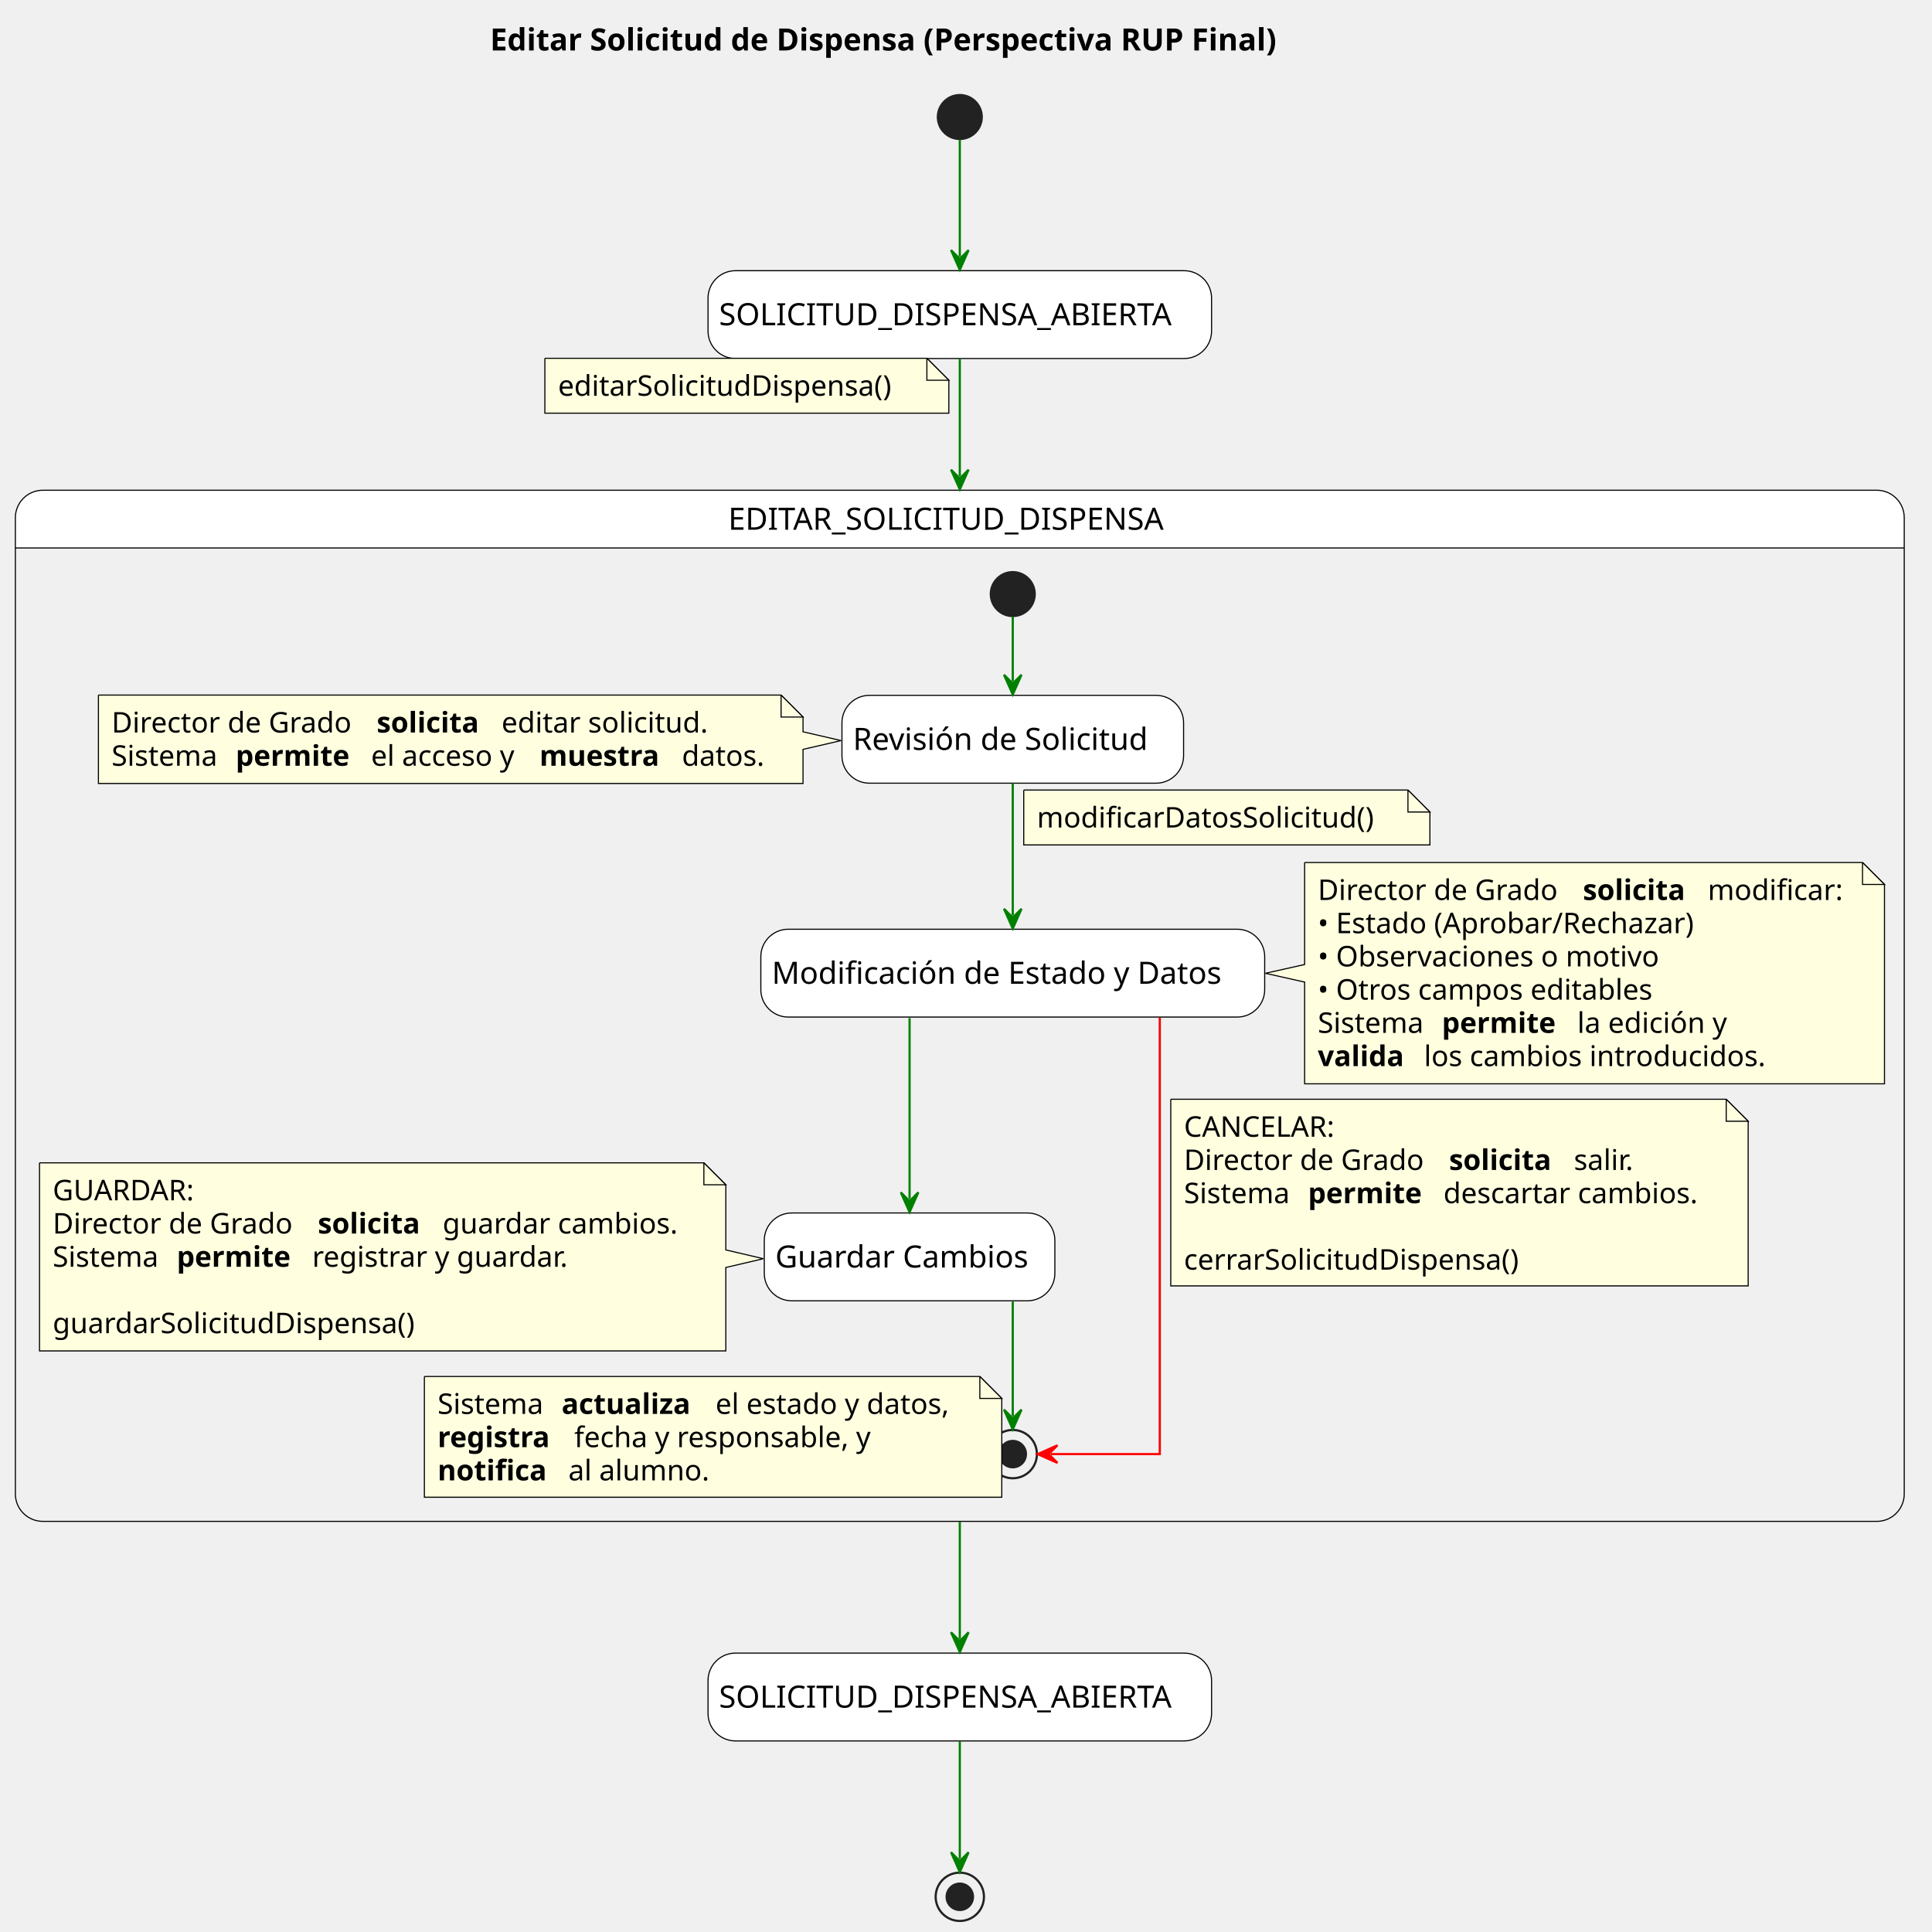
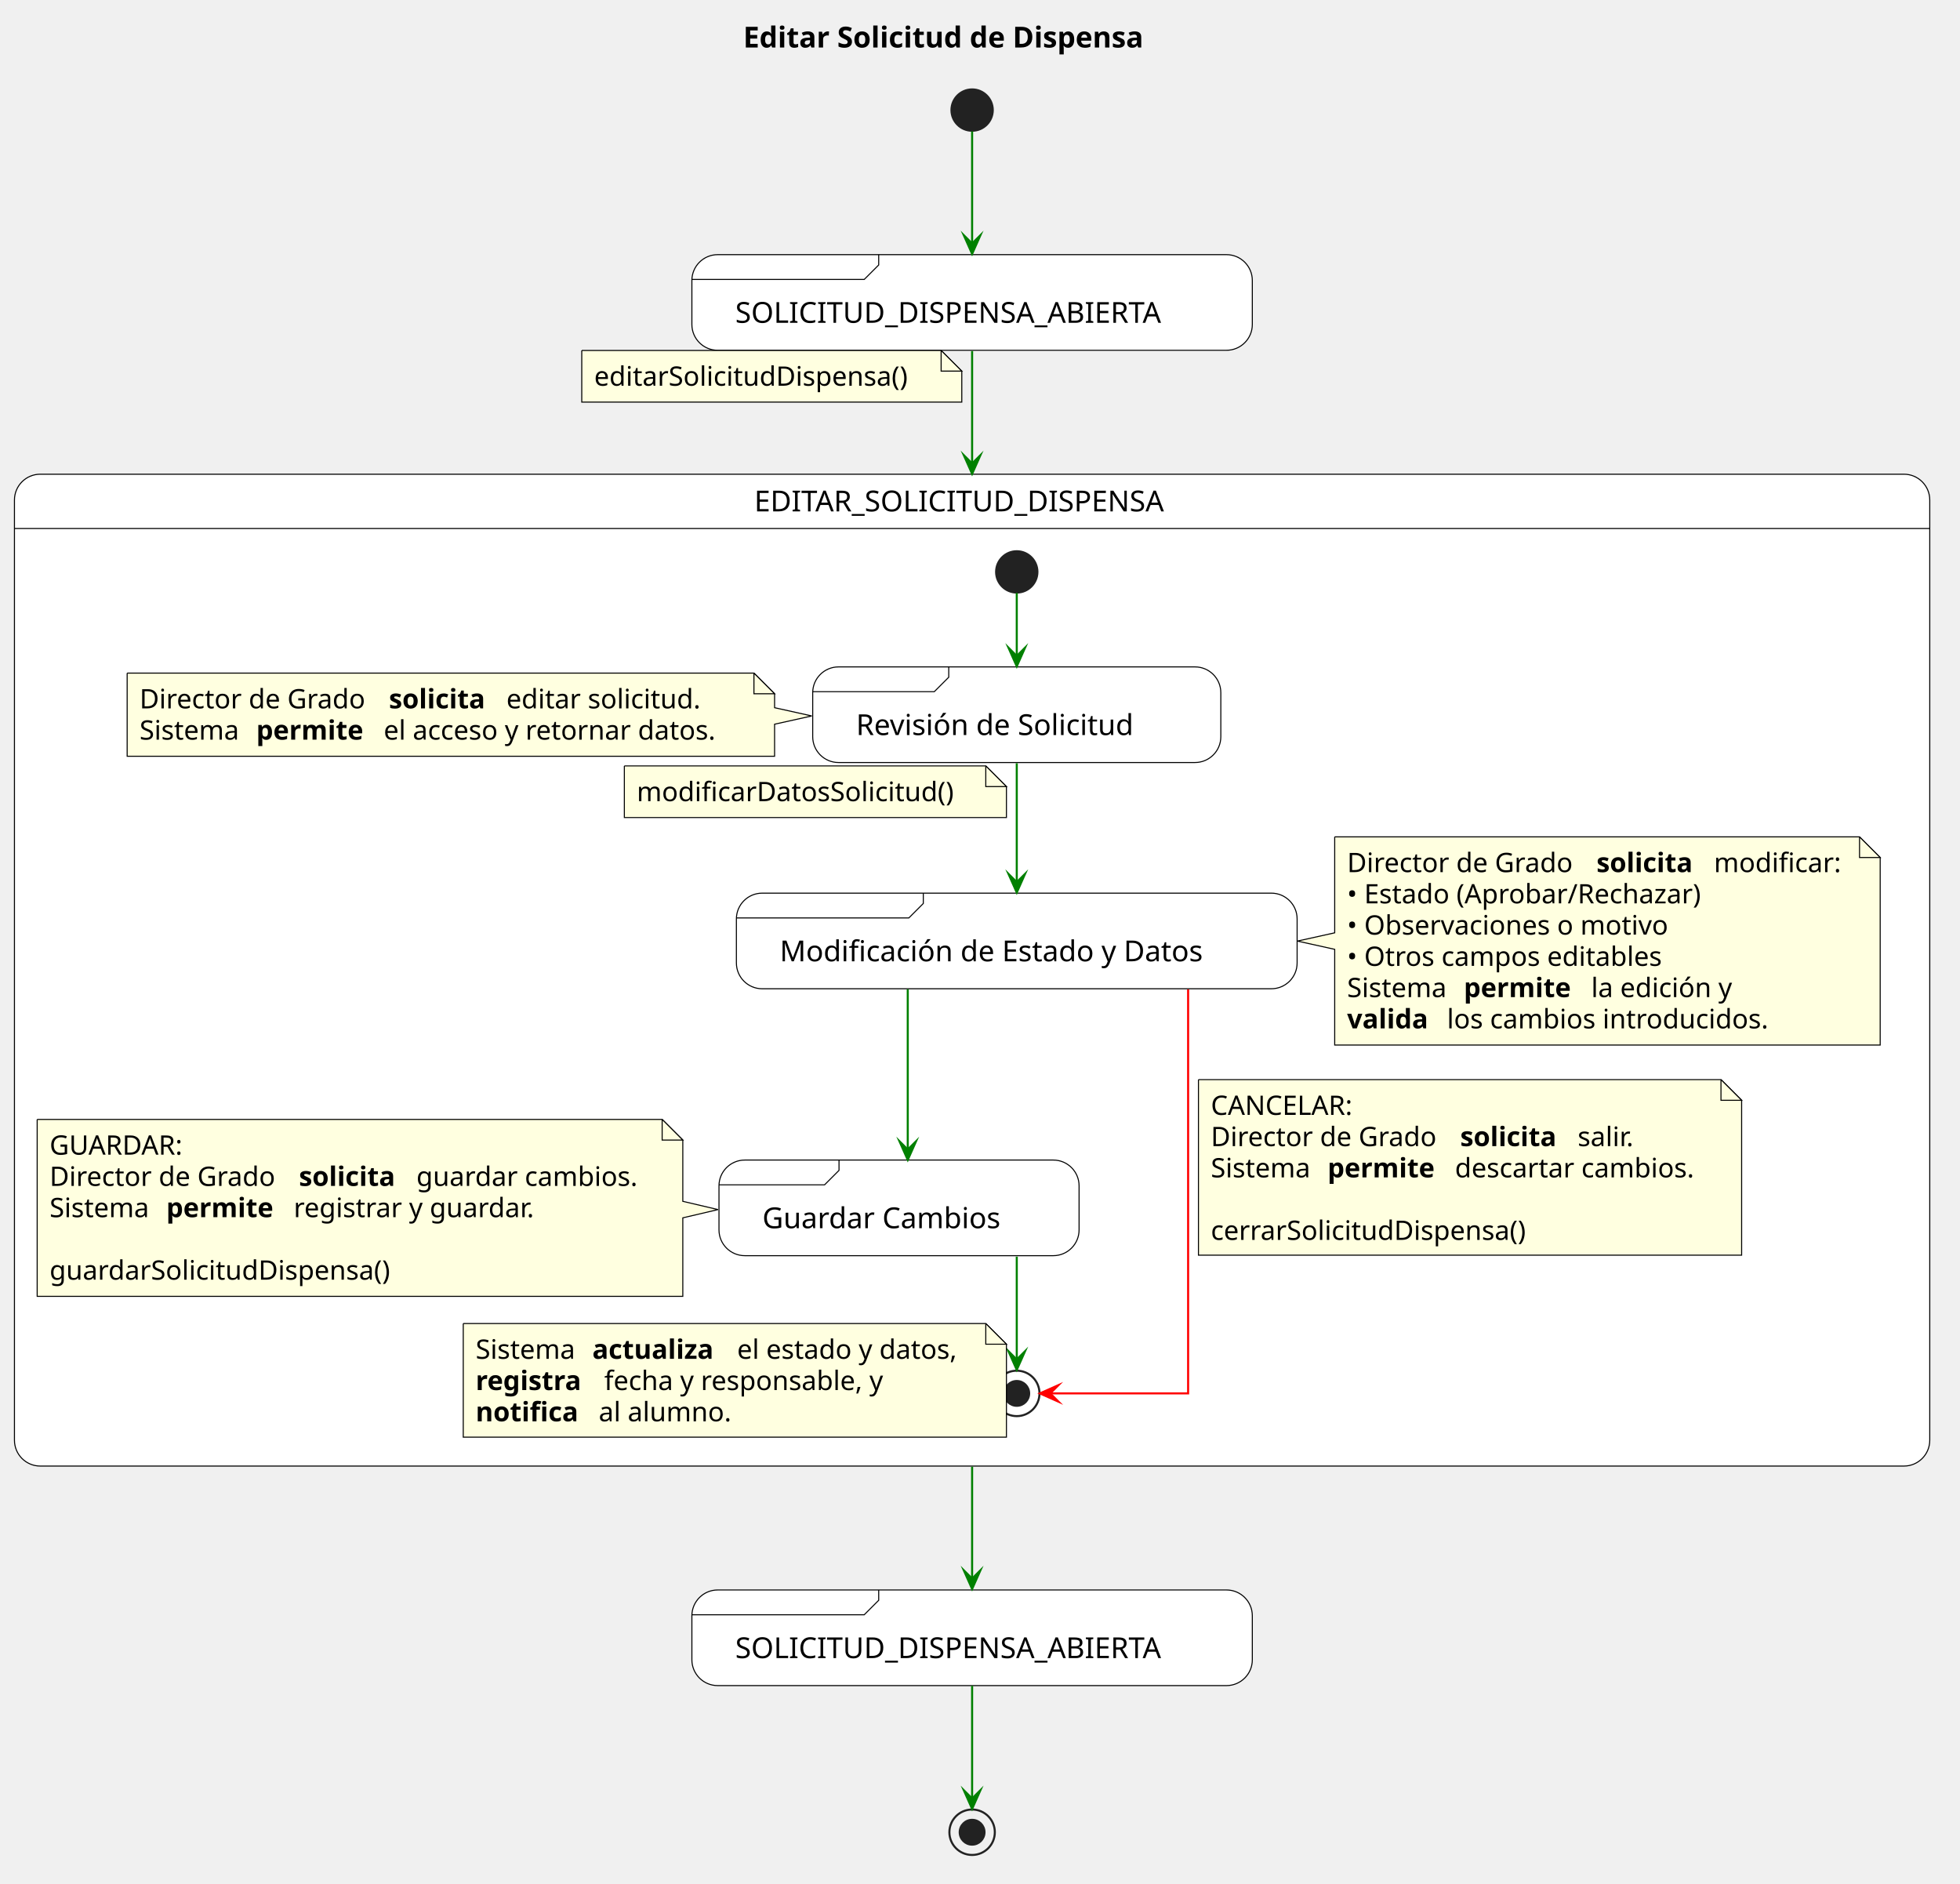
- <svg xmlns="http://www.w3.org/2000/svg" contentStyleType="text/css" data-diagram-type="STATE" height="880px" preserveAspectRatio="none" style="width:880px;height:880px;background:#FFFFFF;" version="1.1" viewBox="0 0 880 880" width="880px" zoomAndPan="magnify">
+ <svg xmlns="http://www.w3.org/2000/svg" version="1.1" data-diagram-type="STATE" style="width:949px;height:912px;background:#FFFFFF;" width="949px" height="912px" viewBox="0 0 949 912" zoomAndPan="magnify" preserveAspectRatio="none" contentStyleType="text/css">
  <defs />
  <g>
    <g class="title" data-source-line="1">
-       <text fill="#000000" font-family="sans-serif" font-size="14" font-weight="bold" lengthAdjust="spacing" textLength="413.937" x="223.209" y="22.995">Editar Solicitud de Dispensa (Perspectiva RUP Final)</text>
+       <text x="359.848" y="22.995" fill="#000000" font-size="14" lengthAdjust="spacing" textLength="222.66" font-weight="700" font-family="sans-serif">Editar Solicitud de Dispensa</text>
    </g>
-     <rect fill="#FFFFFF" height="40" rx="12.5" ry="12.5" style="stroke:#000000;stroke-width:0.5;" width="229.352" x="322.5" y="123.297" />
-     <text fill="#000000" font-family="sans-serif" font-size="14" lengthAdjust="spacing" textLength="219.352" x="327.5" y="148.144">SOLICITUD_DISPENSA_ABIERTA</text>
-     <rect fill="#FFFFFF" height="40" rx="12.5" ry="12.5" style="stroke:#000000;stroke-width:0.5;" width="229.352" x="322.5" y="752.967" />
-     <text fill="#000000" font-family="sans-serif" font-size="14" lengthAdjust="spacing" textLength="219.352" x="327.5" y="777.814">SOLICITUD_DISPENSA_ABIERTA</text>
-     <path d="M19.5,223.297 L854.855,223.297 A12.5,12.5 0 0 1 867.355,235.797 L867.355,249.594 L7,249.594 L7,235.797 A12.5,12.5 0 0 1 19.5,223.297" fill="#FFFFFF" />
-     <rect fill="none" height="469.667" rx="12.5" ry="12.5" style="stroke:#000000;stroke-width:0.5;" width="860.355" x="7" y="223.297" />
-     <line style="stroke:#000000;stroke-width:0.5;" x1="7" x2="867.355" y1="249.594" y2="249.594" />
-     <text fill="#000000" font-family="sans-serif" font-size="14" lengthAdjust="spacing" textLength="210.95" x="331.702" y="241.292">EDITAR_SOLICITUD_DISPENSA</text>
-     <rect fill="#FFFFFF" height="40" rx="12.5" ry="12.5" style="stroke:#000000;stroke-width:0.5;" width="155.606" x="383.5" y="316.724" />
-     <text fill="#000000" font-family="sans-serif" font-size="14" lengthAdjust="spacing" textLength="145.606" x="388.5" y="341.57">Revisión de Solicitud</text>
-     <rect fill="#FFFFFF" height="40" rx="12.5" ry="12.5" style="stroke:#000000;stroke-width:0.5;" width="229.495" x="346.55" y="423.254" />
-     <text fill="#000000" font-family="sans-serif" font-size="14" lengthAdjust="spacing" textLength="219.495" x="351.55" y="448.1">Modificación de Estado y Datos</text>
-     <rect fill="#FFFFFF" height="40" rx="12.5" ry="12.5" style="stroke:#000000;stroke-width:0.5;" width="132.356" x="348.12" y="552.494" />
-     <text fill="#000000" font-family="sans-serif" font-size="14" lengthAdjust="spacing" textLength="122.356" x="353.12" y="577.34">Guardar Cambios</text>
-     <ellipse cx="461.3" cy="270.594" fill="#222222" rx="10" ry="10" style="stroke:#222222;stroke-width:1;" />
-     <ellipse cx="461.3" cy="662.324" fill="none" rx="11" ry="11" style="stroke:#222222;stroke-width:1;" />
-     <ellipse cx="461.3" cy="662.324" fill="#222222" rx="6" ry="6" style="stroke:#222222;stroke-width:1;" />
-     <g class="entity" data-qualified-name="EDITAR_SOLICITUD_DISPENSA.GMN2" data-source-line="29" id="ent0003">
-       <path d="M44.83,316.594 L44.83,356.859 A0,0 0 0 0 44.83,356.859 L365.769,356.859 A0,0 0 0 0 365.769,356.859 L365.769,341.324 L383.11,337.324 L365.769,333.324 L365.769,326.594 L355.769,316.594 L44.83,316.594 A0,0 0 0 0 44.83,316.594" fill="#FFFFE0" style="stroke:#000000;stroke-width:0.5;" />
-       <path d="M355.769,316.594 L355.769,326.594 L365.769,326.594 L355.769,316.594" fill="#FFFFE0" style="stroke:#000000;stroke-width:0.5;" />
-       <text fill="#000000" font-family="sans-serif" font-size="13" lengthAdjust="spacing" textLength="116.613" x="50.83" y="333.661">Director de Grado</text>
-       <text fill="#000000" font-family="sans-serif" font-size="13" font-weight="bold" lengthAdjust="spacing" textLength="52.73" x="171.575" y="333.661">solicita</text>
-       <text fill="#000000" font-family="sans-serif" font-size="13" lengthAdjust="spacing" textLength="100.832" x="228.437" y="333.661">editar solicitud.</text>
-       <text fill="#000000" font-family="sans-serif" font-size="13" lengthAdjust="spacing" textLength="52.362" x="50.83" y="348.793">Sistema</text>
-       <text fill="#000000" font-family="sans-serif" font-size="13" font-weight="bold" lengthAdjust="spacing" textLength="57.567" x="107.324" y="348.793">permite</text>
-       <text fill="#000000" font-family="sans-serif" font-size="13" lengthAdjust="spacing" textLength="72.554" x="169.023" y="348.793">el acceso y</text>
-       <text fill="#000000" font-family="sans-serif" font-size="13" font-weight="bold" lengthAdjust="spacing" textLength="60.753" x="245.709" y="348.793">muestra</text>
-       <text fill="#000000" font-family="sans-serif" font-size="13" lengthAdjust="spacing" textLength="40.174" x="310.595" y="348.793">datos.</text>
+     <rect x="335" y="123.297" width="271.352" height="46.297" fill="#FFFFFF" style="stroke:#000000;stroke-width:0.5;" rx="12.5" ry="12.5" />
+     <path d="M425.45,123.297 L425.45,128.297 L418.45,135.297 L335,135.297" style="stroke:#000000;stroke-width:0.5;" fill="none" />
+     <text x="356" y="156.292" fill="#000000" font-size="14" lengthAdjust="spacing" textLength="219.352" font-family="sans-serif">SOLICITUD_DISPENSA_ABIERTA</text>
+     <rect x="335" y="769.817" width="271.352" height="46.297" fill="#FFFFFF" style="stroke:#000000;stroke-width:0.5;" rx="12.5" ry="12.5" />
+     <path d="M425.45,769.817 L425.45,774.817 L418.45,781.817 L335,781.817" style="stroke:#000000;stroke-width:0.5;" fill="none" />
+     <text x="356" y="802.812" fill="#000000" font-size="14" lengthAdjust="spacing" textLength="219.352" font-family="sans-serif">SOLICITUD_DISPENSA_ABIERTA</text>
+     <g class="entity" data-qualified-name="EDITAR_SOLICITUD_DISPENSA" id="ent0003" data-source-line="22">
+       <path d="M19.5,229.597 L921.855,229.597 A12.5,12.5 0 0 1 934.355,242.097 L934.355,255.894 L7,255.894 L7,242.097 A12.5,12.5 0 0 1 19.5,229.597" fill="#FFFFFF" />
+       <path d="M7,255.894 L934.355,255.894 L934.355,697.324 A12.5,12.5 0 0 1 921.855,709.824 L19.5,709.824 A12.5,12.5 0 0 1 7,697.324 L7,255.894" fill="#FFFFFF" />
+       <rect x="7" y="229.597" width="927.355" height="480.227" fill="none" style="stroke:#000000;stroke-width:0.5;" rx="12.5" ry="12.5" />
+       <line x1="7" y1="255.894" x2="934.355" y2="255.894" style="stroke:#000000;stroke-width:0.5;" />
+       <text x="365.202" y="247.592" fill="#000000" font-size="14" lengthAdjust="spacing" textLength="210.95" font-family="sans-serif">EDITAR_SOLICITUD_DISPENSA</text>
+       <rect x="393.5" y="322.894" width="197.606" height="46.297" fill="#FFFFFF" style="stroke:#000000;stroke-width:0.5;" rx="12.5" ry="12.5" />
+       <path d="M459.368,322.894 L459.368,327.894 L452.368,334.894 L393.5,334.894" style="stroke:#000000;stroke-width:0.5;" fill="none" />
+       <text x="414.5" y="355.889" fill="#000000" font-size="14" lengthAdjust="spacing" textLength="145.606" font-family="sans-serif">Revisión de Solicitud</text>
+       <rect x="356.55" y="432.434" width="271.495" height="46.297" fill="#FFFFFF" style="stroke:#000000;stroke-width:0.5;" rx="12.5" ry="12.5" />
+       <path d="M447.048,432.434 L447.048,437.434 L440.048,444.434 L356.55,444.434" style="stroke:#000000;stroke-width:0.5;" fill="none" />
+       <text x="377.55" y="465.429" fill="#000000" font-size="14" lengthAdjust="spacing" textLength="219.495" font-family="sans-serif">Modificación de Estado y Datos</text>
+       <rect x="348.12" y="561.664" width="174.356" height="46.297" fill="#FFFFFF" style="stroke:#000000;stroke-width:0.5;" rx="12.5" ry="12.5" />
+       <path d="M406.239,561.664 L406.239,566.664 L399.239,573.664 L348.12,573.664" style="stroke:#000000;stroke-width:0.5;" fill="none" />
+       <text x="369.12" y="594.659" fill="#000000" font-size="14" lengthAdjust="spacing" textLength="122.356" font-family="sans-serif">Guardar Cambios</text>
+       <g class="start_entity" data-qualified-name="EDITAR_SOLICITUD_DISPENSA..start.EDITAR_SOLICITUD_DISPENSA" id="ent0010" data-source-line="23">
+         <ellipse cx="492.3" cy="276.894" rx="10" ry="10" fill="#222222" style="stroke:#222222;stroke-width:1;" />
+       </g>
+       <g class="end_entity" data-qualified-name="EDITAR_SOLICITUD_DISPENSA..end.EDITAR_SOLICITUD_DISPENSA" id="ent0014" data-source-line="57">
+         <ellipse cx="492.3" cy="674.644" rx="11" ry="11" fill="none" style="stroke:#222222;stroke-width:1;" />
+         <ellipse cx="492.3" cy="674.644" rx="6" ry="6" fill="#222222" style="stroke:#222222;stroke-width:1;" />
+       </g>
+       <g class="entity" data-qualified-name="EDITAR_SOLICITUD_DISPENSA.GMN20" id="ent0021" data-source-line="27">
+         <path d="M61.57,325.904 L61.57,366.169 A0,0 0 0 0 61.57,366.169 L375.045,366.169 A0,0 0 0 0 375.045,366.169 L375.045,350.644 L393.04,346.644 L375.045,342.644 L375.045,335.904 L365.045,325.904 L61.57,325.904 A0,0 0 0 0 61.57,325.904" style="stroke:#000000;stroke-width:0.5;" fill="#FFFFE0" />
+         <path d="M365.045,325.904 L365.045,335.904 L375.045,335.904 L365.045,325.904" style="stroke:#000000;stroke-width:0.5;" fill="#FFFFE0" />
+         <text x="67.57" y="342.971" fill="#000000" font-size="13" lengthAdjust="spacing" textLength="116.613" font-family="sans-serif">Director de Grado</text>
+         <text x="188.315" y="342.971" fill="#000000" font-size="13" lengthAdjust="spacing" textLength="52.73" font-weight="700" font-family="sans-serif">solicita</text>
+         <text x="245.177" y="342.971" fill="#000000" font-size="13" lengthAdjust="spacing" textLength="100.832" font-family="sans-serif">editar solicitud.</text>
+         <text x="67.57" y="358.103" fill="#000000" font-size="13" lengthAdjust="spacing" textLength="52.362" font-family="sans-serif">Sistema</text>
+         <text x="124.064" y="358.103" fill="#000000" font-size="13" lengthAdjust="spacing" textLength="57.567" font-weight="700" font-family="sans-serif">permite</text>
+         <text x="185.763" y="358.103" fill="#000000" font-size="13" lengthAdjust="spacing" textLength="174.281" font-family="sans-serif">el acceso y retornar datos.</text>
+       </g>
+       <g class="entity" data-qualified-name="EDITAR_SOLICITUD_DISPENSA.GMN23" id="ent0024" data-source-line="38">
+         <path d="M646.24,405.184 L646.24,451.644 L628.18,455.644 L646.24,459.644 L646.24,505.981 A0,0 0 0 0 646.24,505.981 L910.355,505.981 A0,0 0 0 0 910.355,505.981 L910.355,415.184 L900.355,405.184 L646.24,405.184 A0,0 0 0 0 646.24,405.184" style="stroke:#000000;stroke-width:0.5;" fill="#FFFFE0" />
+         <path d="M900.355,405.184 L900.355,415.184 L910.355,415.184 L900.355,405.184" style="stroke:#000000;stroke-width:0.5;" fill="#FFFFE0" />
+         <text x="652.24" y="422.251" fill="#000000" font-size="13" lengthAdjust="spacing" textLength="116.613" font-family="sans-serif">Director de Grado</text>
+         <text x="772.985" y="422.251" fill="#000000" font-size="13" lengthAdjust="spacing" textLength="52.73" font-weight="700" font-family="sans-serif">solicita</text>
+         <text x="829.847" y="422.251" fill="#000000" font-size="13" lengthAdjust="spacing" textLength="65.508" font-family="sans-serif">modificar:</text>
+         <text x="652.24" y="437.384" fill="#000000" font-size="13" lengthAdjust="spacing" textLength="187.237" font-family="sans-serif">• Estado (Aprobar/Rechazar)</text>
+         <text x="652.24" y="452.516" fill="#000000" font-size="13" lengthAdjust="spacing" textLength="168.975" font-family="sans-serif">• Observaciones o motivo</text>
+         <text x="652.24" y="467.649" fill="#000000" font-size="13" lengthAdjust="spacing" textLength="165.782" font-family="sans-serif">• Otros campos editables</text>
+         <text x="652.24" y="482.782" fill="#000000" font-size="13" lengthAdjust="spacing" textLength="52.362" font-family="sans-serif">Sistema</text>
+         <text x="708.734" y="482.782" fill="#000000" font-size="13" lengthAdjust="spacing" textLength="57.567" font-weight="700" font-family="sans-serif">permite</text>
+         <text x="770.433" y="482.782" fill="#000000" font-size="13" lengthAdjust="spacing" textLength="74.35" font-family="sans-serif">la edición y</text>
+         <text x="652.24" y="497.915" fill="#000000" font-size="13" lengthAdjust="spacing" textLength="44.237" font-weight="700" font-family="sans-serif">valida</text>
+         <text x="700.609" y="497.915" fill="#000000" font-size="13" lengthAdjust="spacing" textLength="165.579" font-family="sans-serif">los cambios introducidos.</text>
+       </g>
+       <g class="entity" data-qualified-name="EDITAR_SOLICITUD_DISPENSA.GMN26" id="ent0027" data-source-line="50">
+         <path d="M18,541.984 L18,627.648 A0,0 0 0 0 18,627.648 L330.605,627.648 A0,0 0 0 0 330.605,627.648 L330.605,589.644 L347.66,585.644 L330.605,581.644 L330.605,551.984 L320.605,541.984 L18,541.984 A0,0 0 0 0 18,541.984" style="stroke:#000000;stroke-width:0.5;" fill="#FFFFE0" />
+         <path d="M320.605,541.984 L320.605,551.984 L330.605,551.984 L320.605,541.984" style="stroke:#000000;stroke-width:0.5;" fill="#FFFFE0" />
+         <text x="24" y="559.051" fill="#000000" font-size="13" lengthAdjust="spacing" textLength="69.831" font-family="sans-serif">GUARDAR:</text>
+         <text x="24" y="574.183" fill="#000000" font-size="13" lengthAdjust="spacing" textLength="116.613" font-family="sans-serif">Director de Grado</text>
+         <text x="144.745" y="574.183" fill="#000000" font-size="13" lengthAdjust="spacing" textLength="52.73" font-weight="700" font-family="sans-serif">solicita</text>
+         <text x="201.607" y="574.183" fill="#000000" font-size="13" lengthAdjust="spacing" textLength="113.998" font-family="sans-serif">guardar cambios.</text>
+         <text x="24" y="589.316" fill="#000000" font-size="13" lengthAdjust="spacing" textLength="52.362" font-family="sans-serif">Sistema</text>
+         <text x="80.494" y="589.316" fill="#000000" font-size="13" lengthAdjust="spacing" textLength="57.567" font-weight="700" font-family="sans-serif">permite</text>
+         <text x="142.193" y="589.316" fill="#000000" font-size="13" lengthAdjust="spacing" textLength="127.188" font-family="sans-serif">registrar y guardar.</text>
+         <text x="24" y="604.449" fill="#000000" font-size="13" lengthAdjust="spacing" textLength="4.132" font-family="sans-serif"> </text>
+         <text x="24" y="619.582" fill="#000000" font-size="13" lengthAdjust="spacing" textLength="176.909" font-family="sans-serif">guardarSolicitudDispensa()</text>
+       </g>
+       <g class="link" data-entity-1="ent0010" data-entity-2="ent0004" id="lnk11" data-source-line="23" data-link-type="dependency">
+         <path d="M492.3,287.094 C492.3,296.414 492.3,305.534 492.3,317.614" style="stroke:#008000;stroke-width:1;" fill="none" id="*start*EDITAR_SOLICITUD_DISPENSA-to-RevisarSolicitud" />
+         <polygon points="492.3,322.614,496.3,313.614,492.3,317.614,488.3,313.614,492.3,322.614" fill="#008000" style="stroke:#008000;stroke-width:1;stroke-linejoin:miter;stroke-miterlimit:10;" />
+       </g>
+       <g class="link" data-entity-1="ent0004" data-entity-2="ent0005" id="lnk12" data-source-line="31" data-link-type="dependency">
+         <path d="M492.3,369.534 C492.3,388.024 492.3,408.654 492.3,427.124" style="stroke:#008000;stroke-width:1;" fill="none" id="RevisarSolicitud-to-ModificarEstadoYDatos" />
+         <polygon points="492.3,432.124,496.3,423.124,492.3,427.124,488.3,423.124,492.3,432.124" fill="#008000" style="stroke:#008000;stroke-width:1;stroke-linejoin:miter;stroke-miterlimit:10;" />
+         <path d="M302.3,370.834 L302.3,395.834 L487.3,395.834 L487.3,380.834 L477.3,370.834 L302.3,370.834" style="stroke:#000000;stroke-width:0.5;" fill="#FFFFE0" />
+         <path d="M477.3,370.834 L477.3,380.834 L487.3,380.834 L477.3,370.834" style="stroke:#000000;stroke-width:0.5;" fill="#FFFFE0" />
+         <text x="308.3" y="387.901" fill="#000000" font-size="13" lengthAdjust="spacing" textLength="164.849" font-family="sans-serif">modificarDatosSolicitud()</text>
+       </g>
+       <g class="link" data-entity-1="ent0005" data-entity-2="ent0006" id="lnk13" data-source-line="46" data-link-type="dependency">
+         <path d="M439.52,478.984 C439.52,502.404 439.52,533.224 439.52,556.584" style="stroke:#008000;stroke-width:1;" fill="none" id="ModificarEstadoYDatos-to-GuardarCambios" />
+         <polygon points="439.52,561.584,443.52,552.584,439.52,556.584,435.52,552.584,439.52,561.584" fill="#008000" style="stroke:#008000;stroke-width:1;stroke-linejoin:miter;stroke-miterlimit:10;" />
+       </g>
+       <g class="link" data-entity-1="ent0006" data-entity-2="ent0014" id="lnk15" data-source-line="57" data-link-type="dependency">
+         <path d="M492.3,608.414 C492.3,626.094 492.3,644.494 492.3,658.234" style="stroke:#008000;stroke-width:1;" fill="none" id="GuardarCambios-to-*end*EDITAR_SOLICITUD_DISPENSA" />
+         <polygon points="492.3,663.234,496.3,654.234,492.3,658.234,488.3,654.234,492.3,663.234" fill="#008000" style="stroke:#008000;stroke-width:1;stroke-linejoin:miter;stroke-miterlimit:10;" />
+         <path d="M224.3,640.824 L224.3,695.824 L487.3,695.824 L487.3,650.824 L477.3,640.824 L224.3,640.824" style="stroke:#000000;stroke-width:0.5;" fill="#FFFFE0" />
+         <path d="M477.3,640.824 L477.3,650.824 L487.3,650.824 L477.3,640.824" style="stroke:#000000;stroke-width:0.5;" fill="#FFFFE0" />
+         <text x="230.3" y="657.891" fill="#000000" font-size="13" lengthAdjust="spacing" textLength="52.362" font-family="sans-serif">Sistema</text>
+         <text x="286.794" y="657.891" fill="#000000" font-size="13" lengthAdjust="spacing" textLength="65.971" font-weight="700" font-family="sans-serif">actualiza</text>
+         <text x="356.898" y="657.891" fill="#000000" font-size="13" lengthAdjust="spacing" textLength="115.915" font-family="sans-serif">el estado y datos,</text>
+         <text x="230.3" y="673.024" fill="#000000" font-size="13" lengthAdjust="spacing" textLength="58.126" font-weight="700" font-family="sans-serif">registra</text>
+         <text x="292.558" y="673.024" fill="#000000" font-size="13" lengthAdjust="spacing" textLength="147.005" font-family="sans-serif">fecha y responsable, y</text>
+         <text x="230.3" y="688.156" fill="#000000" font-size="13" lengthAdjust="spacing" textLength="55.447" font-weight="700" font-family="sans-serif">notifica</text>
+         <text x="289.879" y="688.156" fill="#000000" font-size="13" lengthAdjust="spacing" textLength="68.517" font-family="sans-serif">al alumno.</text>
+       </g>
+       <g class="link" data-entity-1="ent0005" data-entity-2="ent0014" id="lnk16" data-source-line="64" data-link-type="dependency">
+         <path d="M575.27,479.024 C575.27,535.544 575.27,674.644 575.27,674.644 C575.27,674.644 531.14,674.644 508.49,674.644" style="stroke:#FF0000;stroke-width:1;" fill="none" id="ModificarEstadoYDatos-to-*end*EDITAR_SOLICITUD_DISPENSA" />
+         <polygon points="503.49,674.644,512.49,678.644,508.49,674.644,512.49,670.644,503.49,674.644" fill="#FF0000" style="stroke:#FF0000;stroke-width:1;stroke-linejoin:miter;stroke-miterlimit:10;" />
+         <path d="M580.27,522.724 L580.27,607.724 L843.27,607.724 L843.27,532.724 L833.27,522.724 L580.27,522.724" style="stroke:#000000;stroke-width:0.5;" fill="#FFFFE0" />
+         <path d="M833.27,522.724 L833.27,532.724 L843.27,532.724 L833.27,522.724" style="stroke:#000000;stroke-width:0.5;" fill="#FFFFE0" />
+         <text x="586.27" y="539.791" fill="#000000" font-size="13" lengthAdjust="spacing" textLength="74.534" font-family="sans-serif">CANCELAR:</text>
+         <text x="586.27" y="554.923" fill="#000000" font-size="13" lengthAdjust="spacing" textLength="116.613" font-family="sans-serif">Director de Grado</text>
+         <text x="707.015" y="554.923" fill="#000000" font-size="13" lengthAdjust="spacing" textLength="52.73" font-weight="700" font-family="sans-serif">solicita</text>
+         <text x="763.877" y="554.923" fill="#000000" font-size="13" lengthAdjust="spacing" textLength="31.44" font-family="sans-serif">salir.</text>
+         <text x="586.27" y="570.056" fill="#000000" font-size="13" lengthAdjust="spacing" textLength="52.362" font-family="sans-serif">Sistema</text>
+         <text x="642.764" y="570.056" fill="#000000" font-size="13" lengthAdjust="spacing" textLength="57.567" font-weight="700" font-family="sans-serif">permite</text>
+         <text x="704.463" y="570.056" fill="#000000" font-size="13" lengthAdjust="spacing" textLength="124.522" font-family="sans-serif">descartar cambios.</text>
+         <text x="586.27" y="585.189" fill="#000000" font-size="13" lengthAdjust="spacing" textLength="4.132" font-family="sans-serif"> </text>
+         <text x="586.27" y="600.322" fill="#000000" font-size="13" lengthAdjust="spacing" textLength="164.69" font-family="sans-serif">cerrarSolicitudDispensa()</text>
+       </g>
    </g>
-     <g class="entity" data-qualified-name="EDITAR_SOLICITUD_DISPENSA.GMN5" data-source-line="40" id="ent0006">
-       <path d="M594.24,392.864 L594.24,439.324 L576.38,443.324 L594.24,447.324 L594.24,493.661 A0,0 0 0 0 594.24,493.661 L858.355,493.661 A0,0 0 0 0 858.355,493.661 L858.355,402.864 L848.355,392.864 L594.24,392.864 A0,0 0 0 0 594.24,392.864" fill="#FFFFE0" style="stroke:#000000;stroke-width:0.5;" />
-       <path d="M848.355,392.864 L848.355,402.864 L858.355,402.864 L848.355,392.864" fill="#FFFFE0" style="stroke:#000000;stroke-width:0.5;" />
-       <text fill="#000000" font-family="sans-serif" font-size="13" lengthAdjust="spacing" textLength="116.613" x="600.24" y="409.931">Director de Grado</text>
-       <text fill="#000000" font-family="sans-serif" font-size="13" font-weight="bold" lengthAdjust="spacing" textLength="52.73" x="720.985" y="409.931">solicita</text>
-       <text fill="#000000" font-family="sans-serif" font-size="13" lengthAdjust="spacing" textLength="65.508" x="777.847" y="409.931">modificar:</text>
-       <text fill="#000000" font-family="sans-serif" font-size="13" lengthAdjust="spacing" textLength="187.237" x="600.24" y="425.063">• Estado (Aprobar/Rechazar)</text>
-       <text fill="#000000" font-family="sans-serif" font-size="13" lengthAdjust="spacing" textLength="168.975" x="600.24" y="440.196">• Observaciones o motivo</text>
-       <text fill="#000000" font-family="sans-serif" font-size="13" lengthAdjust="spacing" textLength="165.782" x="600.24" y="455.329">• Otros campos editables</text>
-       <text fill="#000000" font-family="sans-serif" font-size="13" lengthAdjust="spacing" textLength="52.362" x="600.24" y="470.462">Sistema</text>
-       <text fill="#000000" font-family="sans-serif" font-size="13" font-weight="bold" lengthAdjust="spacing" textLength="57.567" x="656.734" y="470.462">permite</text>
-       <text fill="#000000" font-family="sans-serif" font-size="13" lengthAdjust="spacing" textLength="74.35" x="718.433" y="470.462">la edición y</text>
-       <text fill="#000000" font-family="sans-serif" font-size="13" font-weight="bold" lengthAdjust="spacing" textLength="44.237" x="600.24" y="485.595">valida</text>
-       <text fill="#000000" font-family="sans-serif" font-size="13" lengthAdjust="spacing" textLength="165.579" x="648.609" y="485.595">los cambios introducidos.</text>
+     <g class="start_entity" data-qualified-name=".start." id="ent0007" data-source-line="15">
+       <ellipse cx="470.68" cy="53.297" rx="10" ry="10" fill="#222222" style="stroke:#222222;stroke-width:1;" />
    </g>
-     <g class="entity" data-qualified-name="EDITAR_SOLICITUD_DISPENSA.GMN8" data-source-line="52" id="ent0009">
-       <path d="M18,529.654 L18,615.318 A0,0 0 0 0 18,615.318 L330.605,615.318 A0,0 0 0 0 330.605,615.318 L330.605,577.324 L347.69,573.324 L330.605,569.324 L330.605,539.654 L320.605,529.654 L18,529.654 A0,0 0 0 0 18,529.654" fill="#FFFFE0" style="stroke:#000000;stroke-width:0.5;" />
-       <path d="M320.605,529.654 L320.605,539.654 L330.605,539.654 L320.605,529.654" fill="#FFFFE0" style="stroke:#000000;stroke-width:0.5;" />
-       <text fill="#000000" font-family="sans-serif" font-size="13" lengthAdjust="spacing" textLength="69.831" x="24" y="546.721">GUARDAR:</text>
-       <text fill="#000000" font-family="sans-serif" font-size="13" lengthAdjust="spacing" textLength="116.613" x="24" y="561.854">Director de Grado</text>
-       <text fill="#000000" font-family="sans-serif" font-size="13" font-weight="bold" lengthAdjust="spacing" textLength="52.73" x="144.745" y="561.854">solicita</text>
-       <text fill="#000000" font-family="sans-serif" font-size="13" lengthAdjust="spacing" textLength="113.998" x="201.607" y="561.854">guardar cambios.</text>
-       <text fill="#000000" font-family="sans-serif" font-size="13" lengthAdjust="spacing" textLength="52.362" x="24" y="576.986">Sistema</text>
-       <text fill="#000000" font-family="sans-serif" font-size="13" font-weight="bold" lengthAdjust="spacing" textLength="57.567" x="80.494" y="576.986">permite</text>
-       <text fill="#000000" font-family="sans-serif" font-size="13" lengthAdjust="spacing" textLength="127.188" x="142.193" y="576.986">registrar y guardar.</text>
-       <text fill="#000000" font-family="sans-serif" font-size="13" lengthAdjust="spacing" textLength="4.132" x="24" y="592.119"> </text>
-       <text fill="#000000" font-family="sans-serif" font-size="13" lengthAdjust="spacing" textLength="176.909" x="24" y="607.252">guardarSolicitudDispensa()</text>
+     <g class="end_entity" data-qualified-name=".end." id="ent0018" data-source-line="76">
+       <ellipse cx="470.68" cy="887.117" rx="11" ry="11" fill="none" style="stroke:#222222;stroke-width:1;" />
+       <ellipse cx="470.68" cy="887.117" rx="6" ry="6" fill="#222222" style="stroke:#222222;stroke-width:1;" />
    </g>
-     <g class="link" data-entity-1="ent0005" data-entity-2="ent0005" data-link-type="dependency" data-source-line="25" id="lnk6">
-       <path d="M461.3,280.924 C461.3,290.374 461.3,298.614 461.3,310.344" fill="none" id="*start*EDITAR_SOLICITUD_DISPENSA-to-RevisarSolicitud" style="stroke:#008000;stroke-width:1;" />
-       <polygon fill="#008000" points="461.3,316.344,465.3,307.344,461.3,311.344,457.3,307.344,461.3,316.344" style="stroke:#008000;stroke-width:1;" />
+     <g class="link" data-entity-1="ent0007" data-entity-2="ent0001" id="lnk8" data-source-line="15" data-link-type="dependency">
+       <path d="M470.68,63.617 C470.68,77.827 470.68,98.827 470.68,117.917" style="stroke:#008000;stroke-width:1;" fill="none" id="*start*-to-startState" />
+       <polygon points="470.68,122.917,474.68,113.917,470.68,117.917,466.68,113.917,470.68,122.917" fill="#008000" style="stroke:#008000;stroke-width:1;stroke-linejoin:miter;stroke-miterlimit:10;" />
    </g>
-     <g class="link" data-entity-1="ent0005" data-entity-2="ent0006" data-link-type="dependency" data-source-line="33" id="lnk7">
-       <path d="M461.3,356.764 C461.3,375.694 461.3,397.934 461.3,416.944" fill="none" id="RevisarSolicitud-to-ModificarEstadoYDatos" style="stroke:#008000;stroke-width:1;" />
-       <polygon fill="#008000" points="461.3,422.944,465.3,413.944,461.3,417.944,457.3,413.944,461.3,422.944" style="stroke:#008000;stroke-width:1;" />
-       <path d="M466.3,359.854 L466.3,384.854 L651.3,384.854 L651.3,369.854 L641.3,359.854 L466.3,359.854" fill="#FFFFE0" style="stroke:#000000;stroke-width:0.5;" />
-       <path d="M641.3,359.854 L641.3,369.854 L651.3,369.854 L641.3,359.854" fill="#FFFFE0" style="stroke:#000000;stroke-width:0.5;" />
-       <text fill="#000000" font-family="sans-serif" font-size="13" lengthAdjust="spacing" textLength="164.849" x="472.3" y="376.921">modificarDatosSolicitud()</text>
+     <g class="link" data-entity-1="ent0001" data-entity-2="ent0003" id="lnk9" data-source-line="17" data-link-type="dependency">
+       <path d="M470.68,169.957 C470.68,184.777 470.68,200.587 470.68,224.417" style="stroke:#008000;stroke-width:1;" fill="none" id="startState-to-EDITAR_SOLICITUD_DISPENSA" />
+       <polygon points="470.68,229.417,474.68,220.417,470.68,224.417,466.68,220.417,470.68,229.417" fill="#008000" style="stroke:#008000;stroke-width:1;stroke-linejoin:miter;stroke-miterlimit:10;" />
+       <path d="M281.68,169.687 L281.68,194.687 L465.68,194.687 L465.68,179.687 L455.68,169.687 L281.68,169.687" style="stroke:#000000;stroke-width:0.5;" fill="#FFFFE0" />
+       <path d="M455.68,169.687 L455.68,179.687 L465.68,179.687 L455.68,169.687" style="stroke:#000000;stroke-width:0.5;" fill="#FFFFE0" />
+       <text x="287.68" y="186.754" fill="#000000" font-size="13" lengthAdjust="spacing" textLength="163.814" font-family="sans-serif">editarSolicitudDispensa()</text>
    </g>
-     <g class="link" data-entity-1="ent0006" data-entity-2="ent0007" data-link-type="dependency" data-source-line="48" id="lnk8">
-       <path d="M414.3,463.734 C414.3,487.934 414.3,521.954 414.3,546.104" fill="none" id="ModificarEstadoYDatos-to-GuardarCambios" style="stroke:#008000;stroke-width:1;" />
-       <polygon fill="#008000" points="414.3,552.104,418.3,543.104,414.3,547.104,410.3,543.104,414.3,552.104" style="stroke:#008000;stroke-width:1;" />
+     <g class="link" data-entity-1="ent0003" data-entity-2="ent0002" id="lnk17" data-source-line="74" data-link-type="dependency">
+       <path d="M470.68,710.137 C470.68,733.837 470.68,749.547 470.68,764.327" style="stroke:#008000;stroke-width:1;" fill="none" id="EDITAR_SOLICITUD_DISPENSA-to-endState" />
+       <polygon points="470.68,769.327,474.68,760.327,470.68,764.327,466.68,760.327,470.68,769.327" fill="#008000" style="stroke:#008000;stroke-width:1;stroke-linejoin:miter;stroke-miterlimit:10;" />
    </g>
-     <g class="link" data-entity-1="ent0007" data-entity-2="ent0009" data-link-type="dependency" data-source-line="59" id="lnk10">
-       <path d="M461.3,592.874 C461.3,610.884 461.3,630.494 461.3,645.054" fill="none" id="GuardarCambios-to-*end*EDITAR_SOLICITUD_DISPENSA" style="stroke:#008000;stroke-width:1;" />
-       <polygon fill="#008000" points="461.3,651.054,465.3,642.054,461.3,646.054,457.3,642.054,461.3,651.054" style="stroke:#008000;stroke-width:1;" />
-       <path d="M193.3,626.964 L193.3,681.964 L456.3,681.964 L456.3,636.964 L446.3,626.964 L193.3,626.964" fill="#FFFFE0" style="stroke:#000000;stroke-width:0.5;" />
-       <path d="M446.3,626.964 L446.3,636.964 L456.3,636.964 L446.3,626.964" fill="#FFFFE0" style="stroke:#000000;stroke-width:0.5;" />
-       <text fill="#000000" font-family="sans-serif" font-size="13" lengthAdjust="spacing" textLength="52.362" x="199.3" y="644.031">Sistema</text>
-       <text fill="#000000" font-family="sans-serif" font-size="13" font-weight="bold" lengthAdjust="spacing" textLength="65.971" x="255.794" y="644.031">actualiza</text>
-       <text fill="#000000" font-family="sans-serif" font-size="13" lengthAdjust="spacing" textLength="115.915" x="325.898" y="644.031">el estado y datos,</text>
-       <text fill="#000000" font-family="sans-serif" font-size="13" font-weight="bold" lengthAdjust="spacing" textLength="58.126" x="199.3" y="659.163">registra</text>
-       <text fill="#000000" font-family="sans-serif" font-size="13" lengthAdjust="spacing" textLength="147.005" x="261.558" y="659.163">fecha y responsable, y</text>
-       <text fill="#000000" font-family="sans-serif" font-size="13" font-weight="bold" lengthAdjust="spacing" textLength="55.447" x="199.3" y="674.296">notifica</text>
-       <text fill="#000000" font-family="sans-serif" font-size="13" lengthAdjust="spacing" textLength="68.517" x="258.879" y="674.296">al alumno.</text>
-     </g>
-     <g class="link" data-entity-1="ent0006" data-entity-2="ent0009" data-link-type="dependency" data-source-line="66" id="lnk11">
-       <path d="M528.27,463.474 C528.27,517.704 528.27,662.324 528.27,662.324 C528.27,662.324 497.77,662.324 478.66,662.324" fill="none" id="ModificarEstadoYDatos-to-*end*EDITAR_SOLICITUD_DISPENSA" style="stroke:#FF0000;stroke-width:1;" />
-       <polygon fill="#FF0000" points="472.66,662.324,481.66,666.324,477.66,662.324,481.66,658.324,472.66,662.324" style="stroke:#FF0000;stroke-width:1;" />
-       <path d="M533.27,500.704 L533.27,585.704 L796.27,585.704 L796.27,510.704 L786.27,500.704 L533.27,500.704" fill="#FFFFE0" style="stroke:#000000;stroke-width:0.5;" />
-       <path d="M786.27,500.704 L786.27,510.704 L796.27,510.704 L786.27,500.704" fill="#FFFFE0" style="stroke:#000000;stroke-width:0.5;" />
-       <text fill="#000000" font-family="sans-serif" font-size="13" lengthAdjust="spacing" textLength="74.534" x="539.27" y="517.771">CANCELAR:</text>
-       <text fill="#000000" font-family="sans-serif" font-size="13" lengthAdjust="spacing" textLength="116.613" x="539.27" y="532.904">Director de Grado</text>
-       <text fill="#000000" font-family="sans-serif" font-size="13" font-weight="bold" lengthAdjust="spacing" textLength="52.73" x="660.015" y="532.904">solicita</text>
-       <text fill="#000000" font-family="sans-serif" font-size="13" lengthAdjust="spacing" textLength="31.44" x="716.877" y="532.904">salir.</text>
-       <text fill="#000000" font-family="sans-serif" font-size="13" lengthAdjust="spacing" textLength="52.362" x="539.27" y="548.036">Sistema</text>
-       <text fill="#000000" font-family="sans-serif" font-size="13" font-weight="bold" lengthAdjust="spacing" textLength="57.567" x="595.764" y="548.036">permite</text>
-       <text fill="#000000" font-family="sans-serif" font-size="13" lengthAdjust="spacing" textLength="124.522" x="657.463" y="548.036">descartar cambios.</text>
-       <text fill="#000000" font-family="sans-serif" font-size="13" lengthAdjust="spacing" textLength="4.132" x="539.27" y="563.169"> </text>
-       <text fill="#000000" font-family="sans-serif" font-size="13" lengthAdjust="spacing" textLength="164.69" x="539.27" y="578.302">cerrarSolicitudDispensa()</text>
-     </g>
-     <ellipse cx="437.18" cy="53.297" fill="#222222" rx="10" ry="10" style="stroke:#222222;stroke-width:1;" />
-     <ellipse cx="437.18" cy="863.967" fill="none" rx="11" ry="11" style="stroke:#222222;stroke-width:1;" />
-     <ellipse cx="437.18" cy="863.967" fill="#222222" rx="6" ry="6" style="stroke:#222222;stroke-width:1;" />
-     <g class="link" data-entity-1="ent0002" data-entity-2="ent0002" data-link-type="dependency" data-source-line="17" id="lnk3">
-       <path d="M437.18,63.627 C437.18,78.027 437.18,98.467 437.18,116.917" fill="none" id="*start*-to-startState" style="stroke:#008000;stroke-width:1;" />
-       <polygon fill="#008000" points="437.18,122.917,441.18,113.917,437.18,117.917,433.18,113.917,437.18,122.917" style="stroke:#008000;stroke-width:1;" />
-     </g>
-     <g class="link" data-entity-1="ent0002" data-entity-2="ent0004" data-link-type="dependency" data-source-line="19" id="lnk4">
-       <path d="M437.18,163.477 C437.18,177.787 437.18,192.717 437.18,216.927" fill="none" id="startState-to-EDITAR_SOLICITUD_DISPENSA" style="stroke:#008000;stroke-width:1;" />
-       <polygon fill="#008000" points="437.18,222.927,441.18,213.927,437.18,217.927,433.18,213.927,437.18,222.927" style="stroke:#008000;stroke-width:1;" />
-       <path d="M248.18,163.197 L248.18,188.197 L432.18,188.197 L432.18,173.197 L422.18,163.197 L248.18,163.197" fill="#FFFFE0" style="stroke:#000000;stroke-width:0.5;" />
-       <path d="M422.18,163.197 L422.18,173.197 L432.18,173.197 L422.18,163.197" fill="#FFFFE0" style="stroke:#000000;stroke-width:0.5;" />
-       <text fill="#000000" font-family="sans-serif" font-size="13" lengthAdjust="spacing" textLength="163.814" x="254.18" y="180.264">editarSolicitudDispensa()</text>
-     </g>
-     <g class="link" data-entity-1="ent0004" data-entity-2="ent0003" data-link-type="dependency" data-source-line="76" id="lnk12">
-       <path d="M437.18,693.117 C437.18,717.247 437.18,732.127 437.18,746.487" fill="none" id="EDITAR_SOLICITUD_DISPENSA-to-endState" style="stroke:#008000;stroke-width:1;" />
-       <polygon fill="#008000" points="437.18,752.487,441.18,743.487,437.18,747.487,433.18,743.487,437.18,752.487" style="stroke:#008000;stroke-width:1;" />
-     </g>
-     <g class="link" data-entity-1="ent0003" data-entity-2="ent0013" data-link-type="dependency" data-source-line="78" id="lnk14">
-       <path d="M437.18,793.167 C437.18,811.487 437.18,831.847 437.18,846.687" fill="none" id="endState-to-*end*" style="stroke:#008000;stroke-width:1;" />
-       <polygon fill="#008000" points="437.18,852.687,441.18,843.687,437.18,847.687,433.18,843.687,437.18,852.687" style="stroke:#008000;stroke-width:1;" />
+     <g class="link" data-entity-1="ent0002" data-entity-2="ent0018" id="lnk19" data-source-line="76" data-link-type="dependency">
+       <path d="M470.68,816.237 C470.68,835.187 470.68,856.127 470.68,870.797" style="stroke:#008000;stroke-width:1;" fill="none" id="endState-to-*end*" />
+       <polygon points="470.68,875.797,474.68,866.797,470.68,870.797,466.68,866.797,470.68,875.797" fill="#008000" style="stroke:#008000;stroke-width:1;stroke-linejoin:miter;stroke-miterlimit:10;" />
    </g>
  </g>
</svg>
